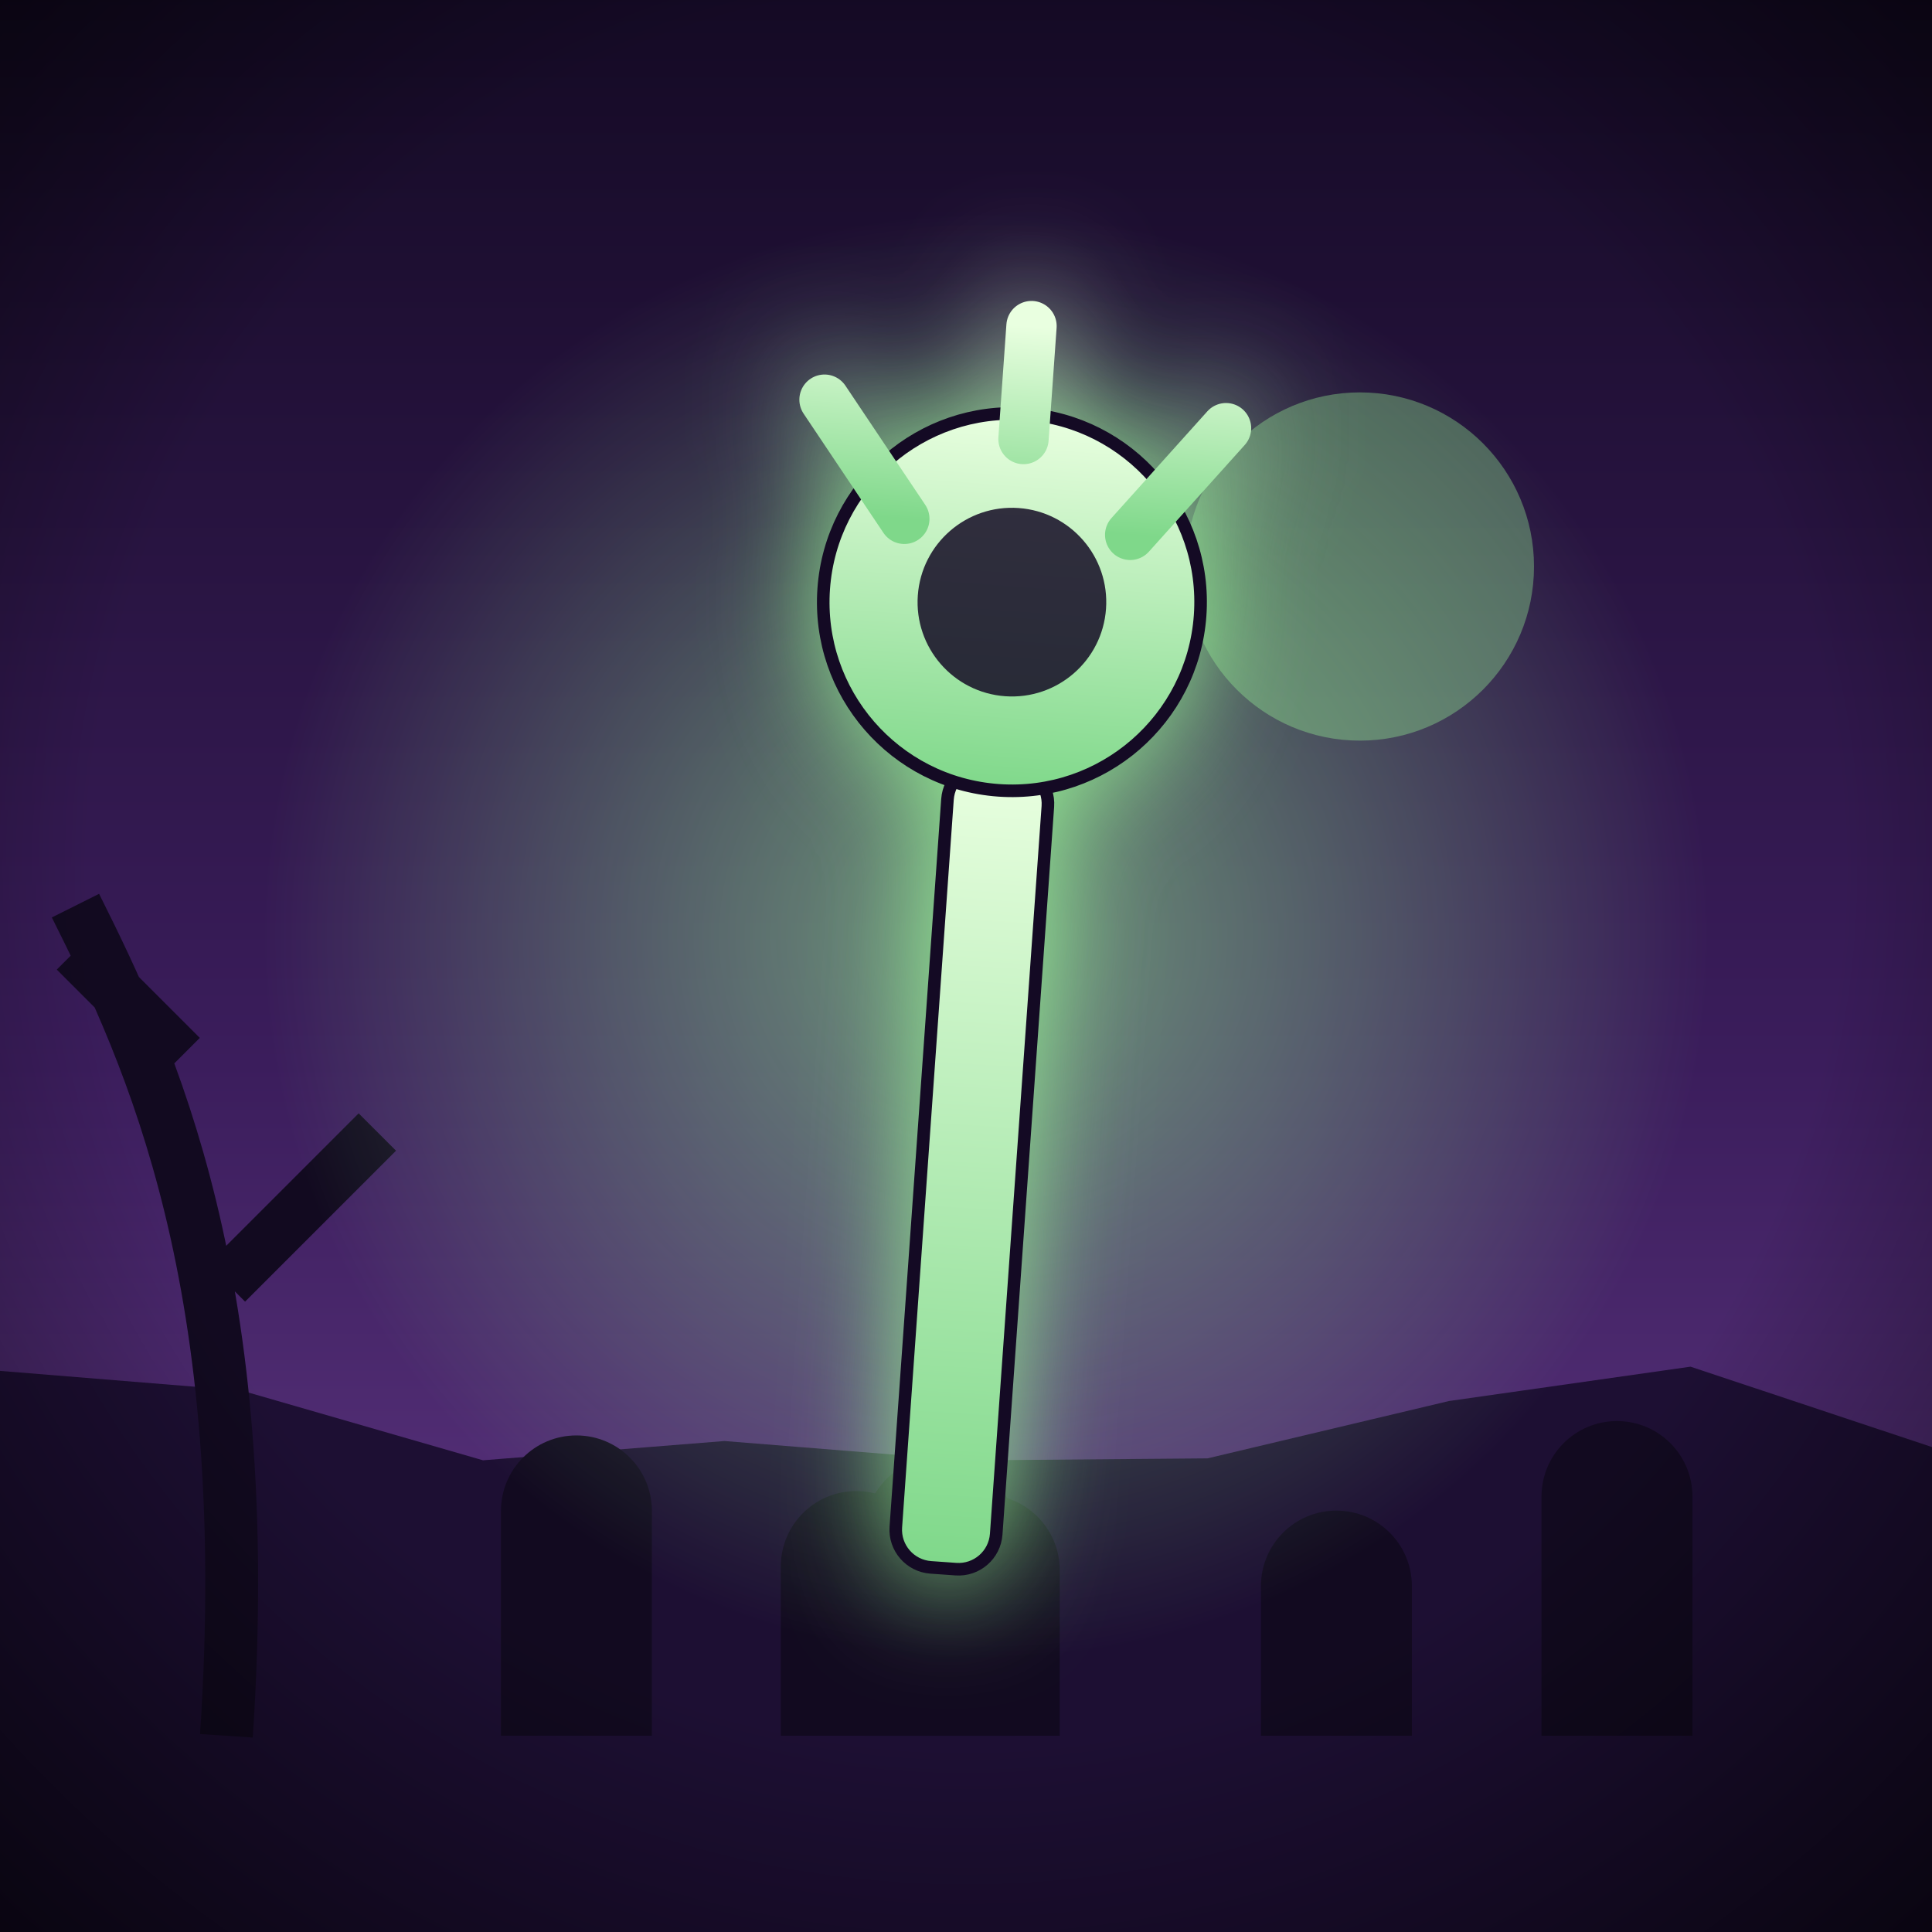
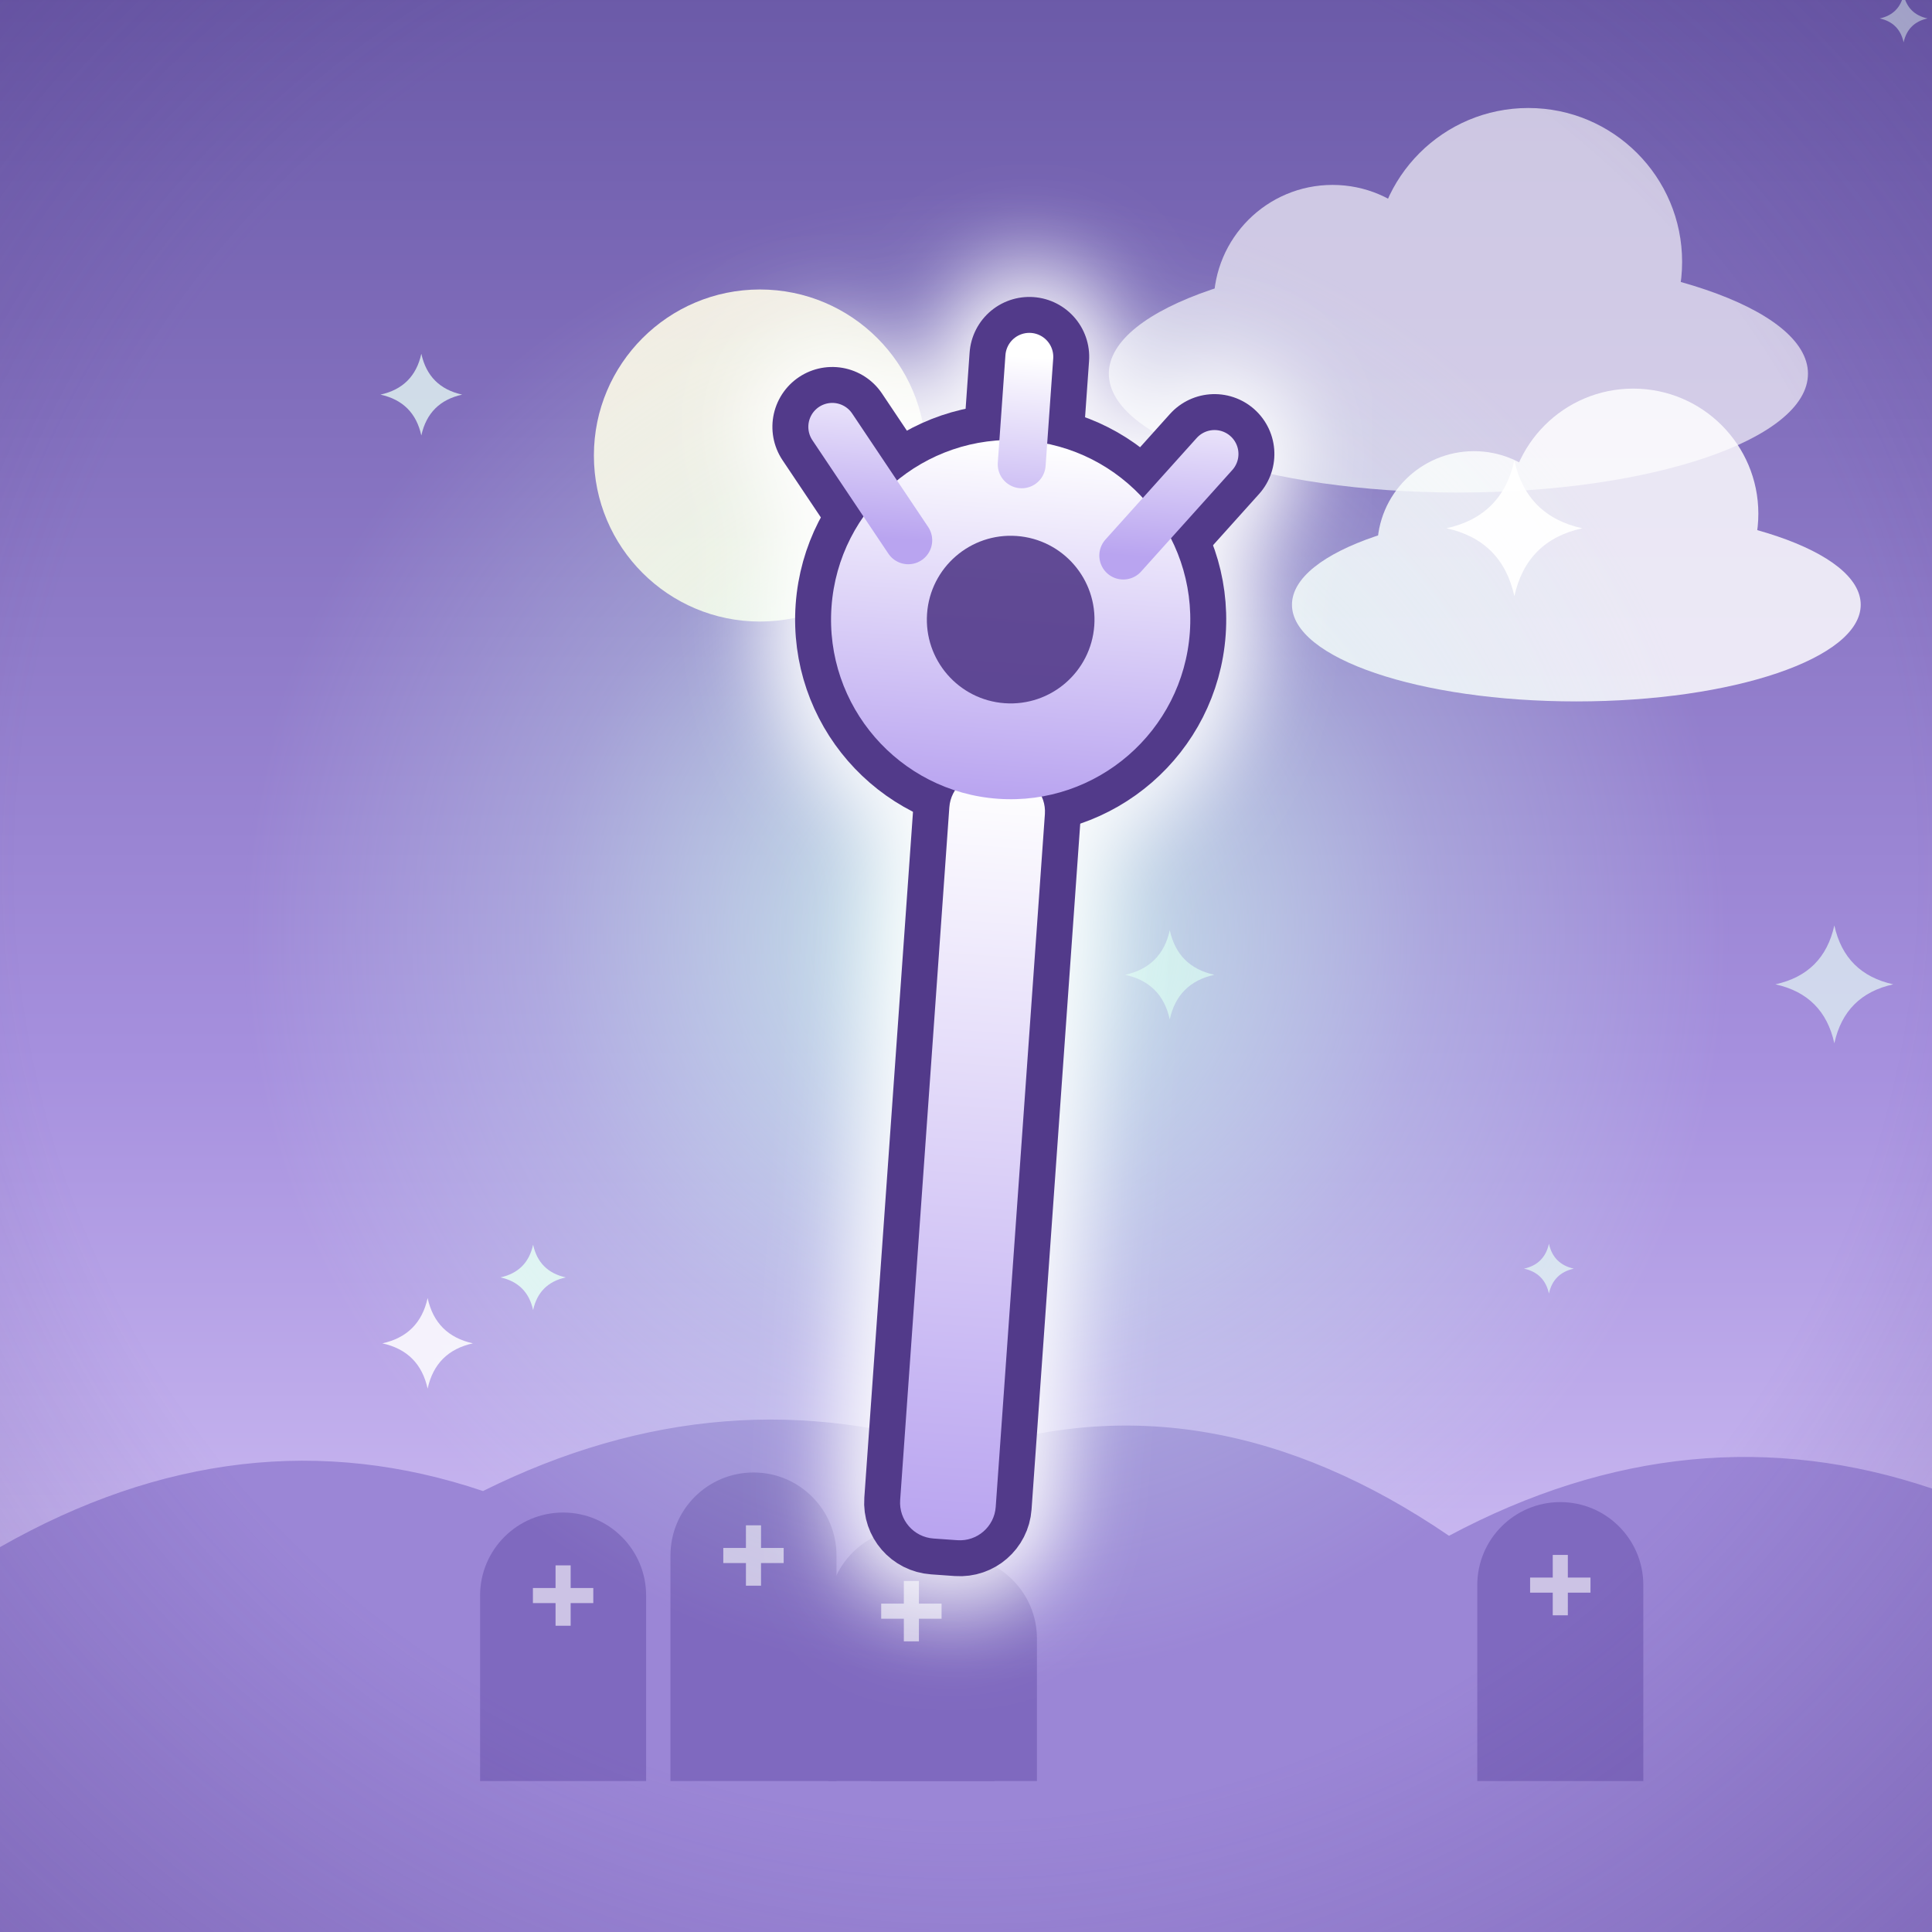
<svg xmlns="http://www.w3.org/2000/svg" viewBox="0 0 256 256" width="256" height="256">
  <defs>
    <linearGradient id="sky" x1="0" y1="0" x2="0" y2="1">
-       <stop offset="0" stop-color="#140a24" />
-       <stop offset=".55" stop-color="#3b1d5c" />
-       <stop offset="1" stop-color="#6a3f8f" />
+       <stop offset="0" stop-color="#6b5aa8" />
+       <stop offset=".55" stop-color="#a690de" />
+       <stop offset="1" stop-color="#e4d6ff" />
    </linearGradient>
    <radialGradient id="halo" cx=".5" cy=".5" r=".5">
-       <stop offset="0" stop-color="#9dff9a" stop-opacity=".55" />
-       <stop offset="1" stop-color="#9dff9a" stop-opacity="0" />
+       <stop offset="0" stop-color="#d4fff0" stop-opacity=".85" />
+       <stop offset=".6" stop-color="#d4fff0" stop-opacity=".25" />
+       <stop offset="1" stop-color="#d4fff0" stop-opacity="0" />
    </radialGradient>
    <linearGradient id="gl" x1="0" y1="0" x2="0" y2="1">
-       <stop offset="0" stop-color="#e9ffe0" />
-       <stop offset="1" stop-color="#7fd88a" />
+       <stop offset="0" stop-color="#ffffff" />
+       <stop offset="1" stop-color="#b9a4f0" />
    </linearGradient>
    <radialGradient id="vig" cx=".5" cy=".45" r=".75">
-       <stop offset=".6" stop-color="#000" stop-opacity="0" />
-       <stop offset="1" stop-color="#000" stop-opacity=".7" />
+       <stop offset=".65" stop-color="#523a8a" stop-opacity="0" />
+       <stop offset="1" stop-color="#523a8a" stop-opacity=".35" />
    </radialGradient>
    <filter id="blur" x="-30%" y="-30%" width="160%" height="160%">
-       <feGaussianBlur stdDeviation="9" />
+       <feGaussianBlur stdDeviation="7" />
    </filter>
-     <style>.k{fill:#140a24;opacity:.85}.ks{fill:none;stroke:#140a24;stroke-width:6;stroke-linecap:round;opacity:.8}.s{fill:none;stroke:url(#gl);stroke-linecap:round;stroke-linejoin:round}</style>
+     <style>.k{fill:#523a8a;opacity:.9}.ks{fill:none;stroke:#523a8a;stroke-width:6;stroke-linecap:round;opacity:.85}.s{fill:none;stroke:url(#gl);stroke-linecap:round;stroke-linejoin:round}</style>
  </defs>
  <rect width="256" height="256" fill="url(#sky)" />
-   <circle cx="180.193" cy="75.065" r="23.072" fill="#9dff9a" opacity=".35" />
-   <path d="M0 256L0 200L0 181.649L32 184.251L64 193.495L96 190.943L128 193.51L160 193.241L192 185.642L224 181.091L256 191.745L256 256z" fill="#1d0f33" />
-   <path d="M167.082 230v-19.835a10 10 0 0 1 20 0v19.835z" fill="#120a20" />
-   <path d="M103.462 230v-22.429a10 10 0 0 1 20 0v22.429z" fill="#120a20" />
-   <path d="M120.417 230v-21.951a10 10 0 0 1 20 0v21.951z" fill="#120a20" />
-   <path d="M66.38 230v-29.798a10 10 0 0 1 20 0v29.798z" fill="#120a20" />
-   <path d="M114.535 230v-26.955a10 10 0 0 1 20 0v26.955z" fill="#120a20" />
-   <path d="M204.258 230v-31.701a10 10 0 0 1 20 0v31.701z" fill="#120a20" />
-   <path d="M30 230c4-60-10-90-20-110M30 170l20-20M24 140l-14-14" stroke="#120a20" stroke-width="7" fill="none" />
-   <circle cx="130.662" cy="124" r="96" fill="url(#halo)" />
-   <g transform="translate(130.6622 128) rotate(4.059616) scale(0.8333742) translate(-128 -128)">
-     <g filter="url(#blur)" opacity=".9" fill="#9dff9a" stroke="#9dff9a">
+   <g fill="#ffffff" opacity="0.825">
+     <ellipse cx="208.874" cy="80.13" rx="37.681" ry="12.812" />
+     <circle cx="195.309" cy="72.594" r="12.812" />
+     <circle cx="216.41" cy="68.072" r="16.58" />
+   </g>
+   <g fill="#ffffff" opacity="0.647">
+     <ellipse cx="193.244" cy="49.515" rx="46.321" ry="15.749" />
+     <circle cx="176.568" cy="40.251" r="15.749" />
+     <circle cx="202.508" cy="34.692" r="20.381" />
+   </g>
+   <circle cx="100.694" cy="60.358" r="22" fill="#fffbe8" opacity=".9" />
+   <circle cx="203.816" cy="40" r="20" fill="#6b5aa8" opacity=".0" />
+   <path d="M0 256L0 205Q32 186.77 64 197.57Q96 181.669 128 192.469Q160 181.669 192 203.499Q224 186.44 256 197.24Q288 186.44 320 201.376L256 256z" fill="#9b86d6" />
+   <path d="M115.4 236v-18.874a11 11 0 0 1 22 0v18.874z" fill="#7f69bf" />
+   <path d="M126.4 213.126v8M122.4 217.126h8" stroke="#fff" stroke-width="2" opacity=".6" />
+   <path d="M63.614 236v-24.581a11 11 0 0 1 22 0v24.581z" fill="#7f69bf" />
+   <path d="M74.614 207.419v8M70.614 211.419h8" stroke="#fff" stroke-width="2" opacity=".6" />
+   <path d="M109.763 236v-22.512a11 11 0 0 1 22 0v22.512z" fill="#7f69bf" />
+   <path d="M120.763 209.488v8M116.763 213.488h8" stroke="#fff" stroke-width="2" opacity=".6" />
+   <path d="M195.747 236v-25.964a11 11 0 0 1 22 0v25.964z" fill="#7f69bf" />
+   <path d="M206.747 206.036v8M202.747 210.036h8" stroke="#fff" stroke-width="2" opacity=".6" />
+   <path d="M88.84 236v-29.888a11 11 0 0 1 22 0v29.888z" fill="#7f69bf" />
+   <path d="M99.84 202.112v8M95.84 206.112h8" stroke="#fff" stroke-width="2" opacity=".6" />
+   <path d="M205.241 164.799Q205.836 167.507 208.544 168.102Q205.836 168.696 205.241 171.405Q204.647 168.696 201.939 168.102Q204.647 167.507 205.241 164.799z" fill="#e9fff6" opacity="0.697" />
+   <path d="M55.828 46.875Q56.803 51.314 61.242 52.289Q56.803 53.263 55.828 57.703Q54.854 53.263 50.414 52.289Q54.854 51.314 55.828 46.875z" fill="#e9fff6" opacity="0.759" />
+   <path d="M252.24 -0.723Q252.81 1.874 255.407 2.444Q252.81 3.014 252.24 5.611Q251.67 3.014 249.073 2.444Q251.67 1.874 252.24 -0.723z" fill="#e9fff6" opacity="0.602" />
+   <path d="M243.059 122.62Q244.465 129.024 250.868 130.429Q244.465 131.835 243.059 138.239Q241.653 131.835 235.25 130.429Q241.653 129.024 243.059 122.62z" fill="#e9fff6" opacity="0.661" />
+   <path d="M70.64 164.934Q71.419 168.483 74.969 169.262Q71.419 170.041 70.64 173.591Q69.861 170.041 66.311 169.262Q69.861 168.483 70.64 164.934z" fill="#e9fff6" opacity="0.857" />
+   <path d="M154.999 123.258Q156.063 128.103 160.907 129.166Q156.063 130.23 154.999 135.074Q153.936 130.23 149.091 129.166Q153.936 128.103 154.999 123.258z" fill="#e9fff6" opacity="0.663" />
+   <circle cx="130.662" cy="124" r="100" fill="url(#halo)" />
+   <g transform="translate(130.6622 128) rotate(4.059616) scale(0.7933742) translate(-128 -128)">
+     <g filter="url(#blur)" opacity=".95" fill="#ffffff" stroke="#ffffff" stroke-width="22">
      <rect x="120" y="96" width="16" height="128" rx="6" />
      <circle cx="128" cy="70" r="30" />
      <circle cx="128" cy="70" r="14" opacity="0" />
-       <path d="M96 40l14 18M160 40l-14 18M128 26v18" class="s" stroke-width="8" />
+       <path d="M96 40l14 18M160 40l-14 18M128 26v18" fill="none" stroke="#ffffff" stroke-linecap="round" stroke-linejoin="round" data-o="1" stroke-width="30" />
    </g>
-     <g fill="url(#gl)" stroke="#140a24" stroke-width="2">
+     <g fill="#523a8a" stroke="#523a8a" stroke-width="12" stroke-linejoin="round">
+       <rect x="120" y="96" width="16" height="128" rx="6" />
+       <circle cx="128" cy="70" r="30" />
+       <circle cx="128" cy="70" r="14" opacity="0" />
+       <path d="M96 40l14 18M160 40l-14 18M128 26v18" fill="none" stroke="#523a8a" stroke-linecap="round" stroke-linejoin="round" data-o="1" stroke-width="20" />
+     </g>
+     <g fill="url(#gl)" stroke="none">
      <rect x="120" y="96" width="16" height="128" rx="6" />
      <circle cx="128" cy="70" r="30" />
      <circle cx="128" cy="70" r="14" class="k" />
      <path d="M96 40l14 18M160 40l-14 18M128 26v18" class="s" stroke-width="8" />
    </g>
  </g>
+   <path d="M200.662 61Q202.282 68.38 209.662 70Q202.282 71.62 200.662 79Q199.042 71.62 191.662 70Q199.042 68.38 200.662 61z" fill="#ffffff" opacity="0.95" />
+   <path d="M56.662 172Q57.742 176.92 62.662 178Q57.742 179.08 56.662 184Q55.582 179.08 50.662 178Q55.582 176.92 56.662 172z" fill="#ffffff" opacity="0.85" />
  <rect width="256" height="256" fill="url(#vig)" />
</svg>
